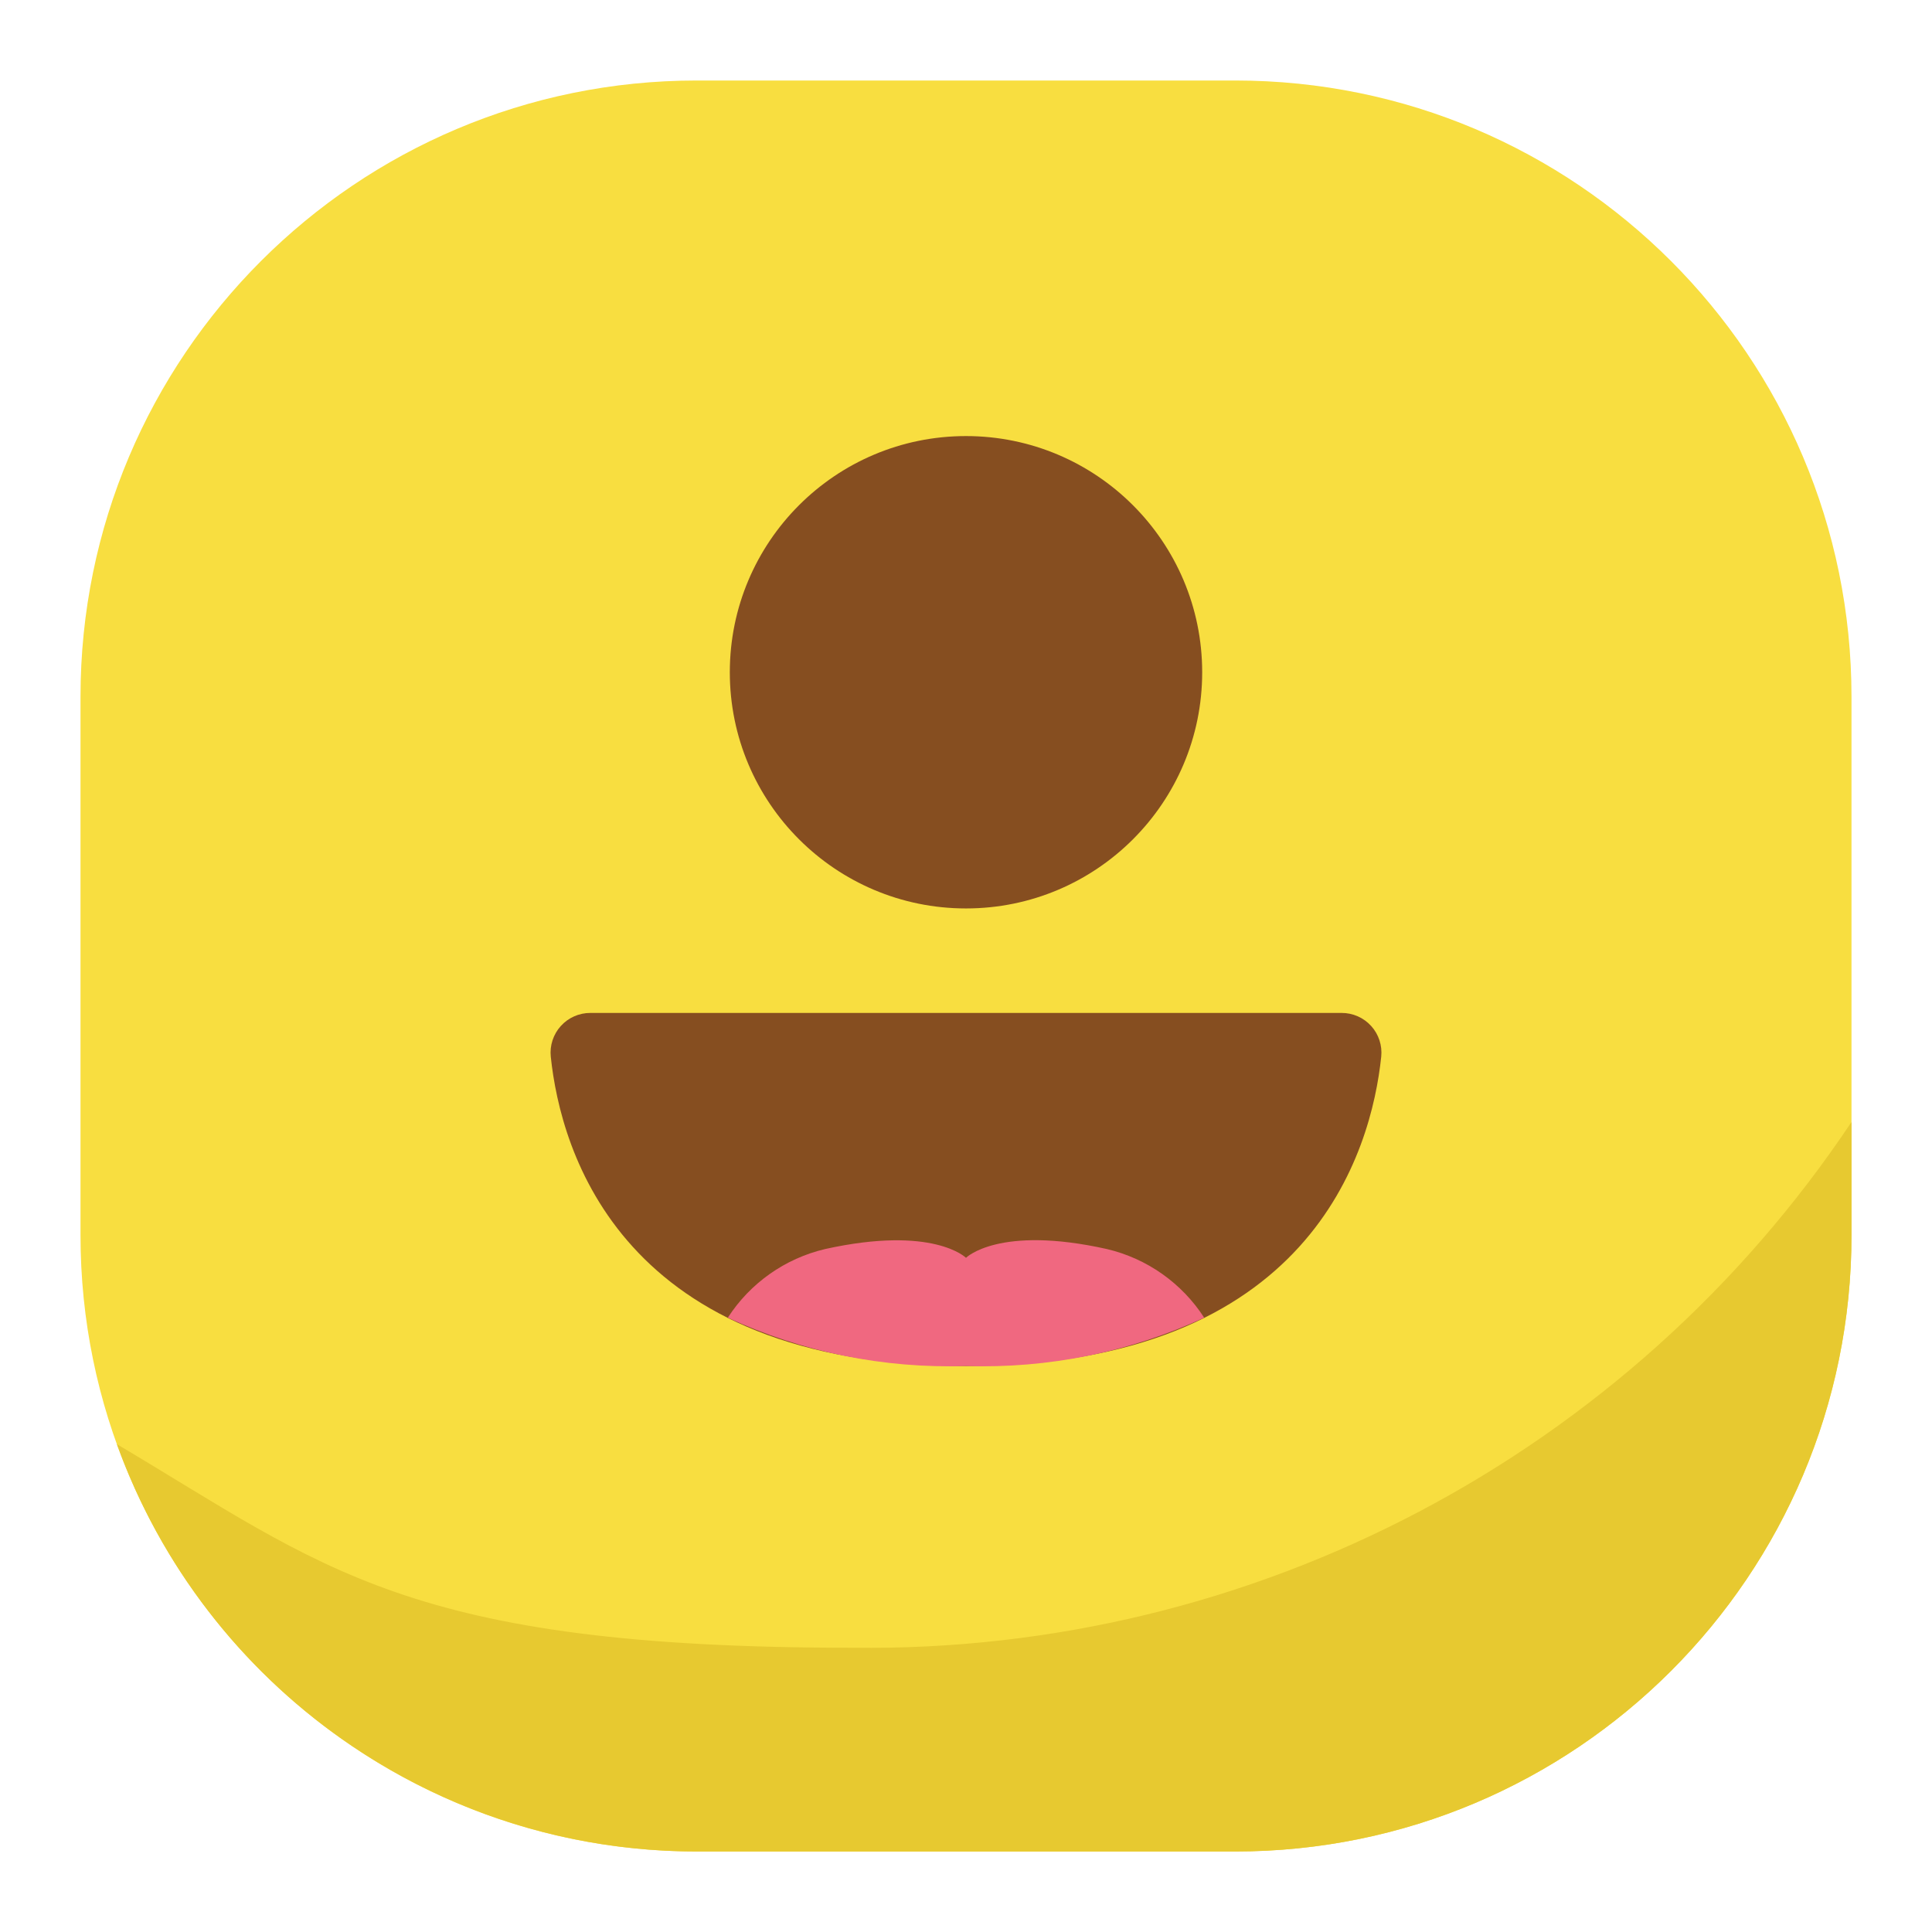
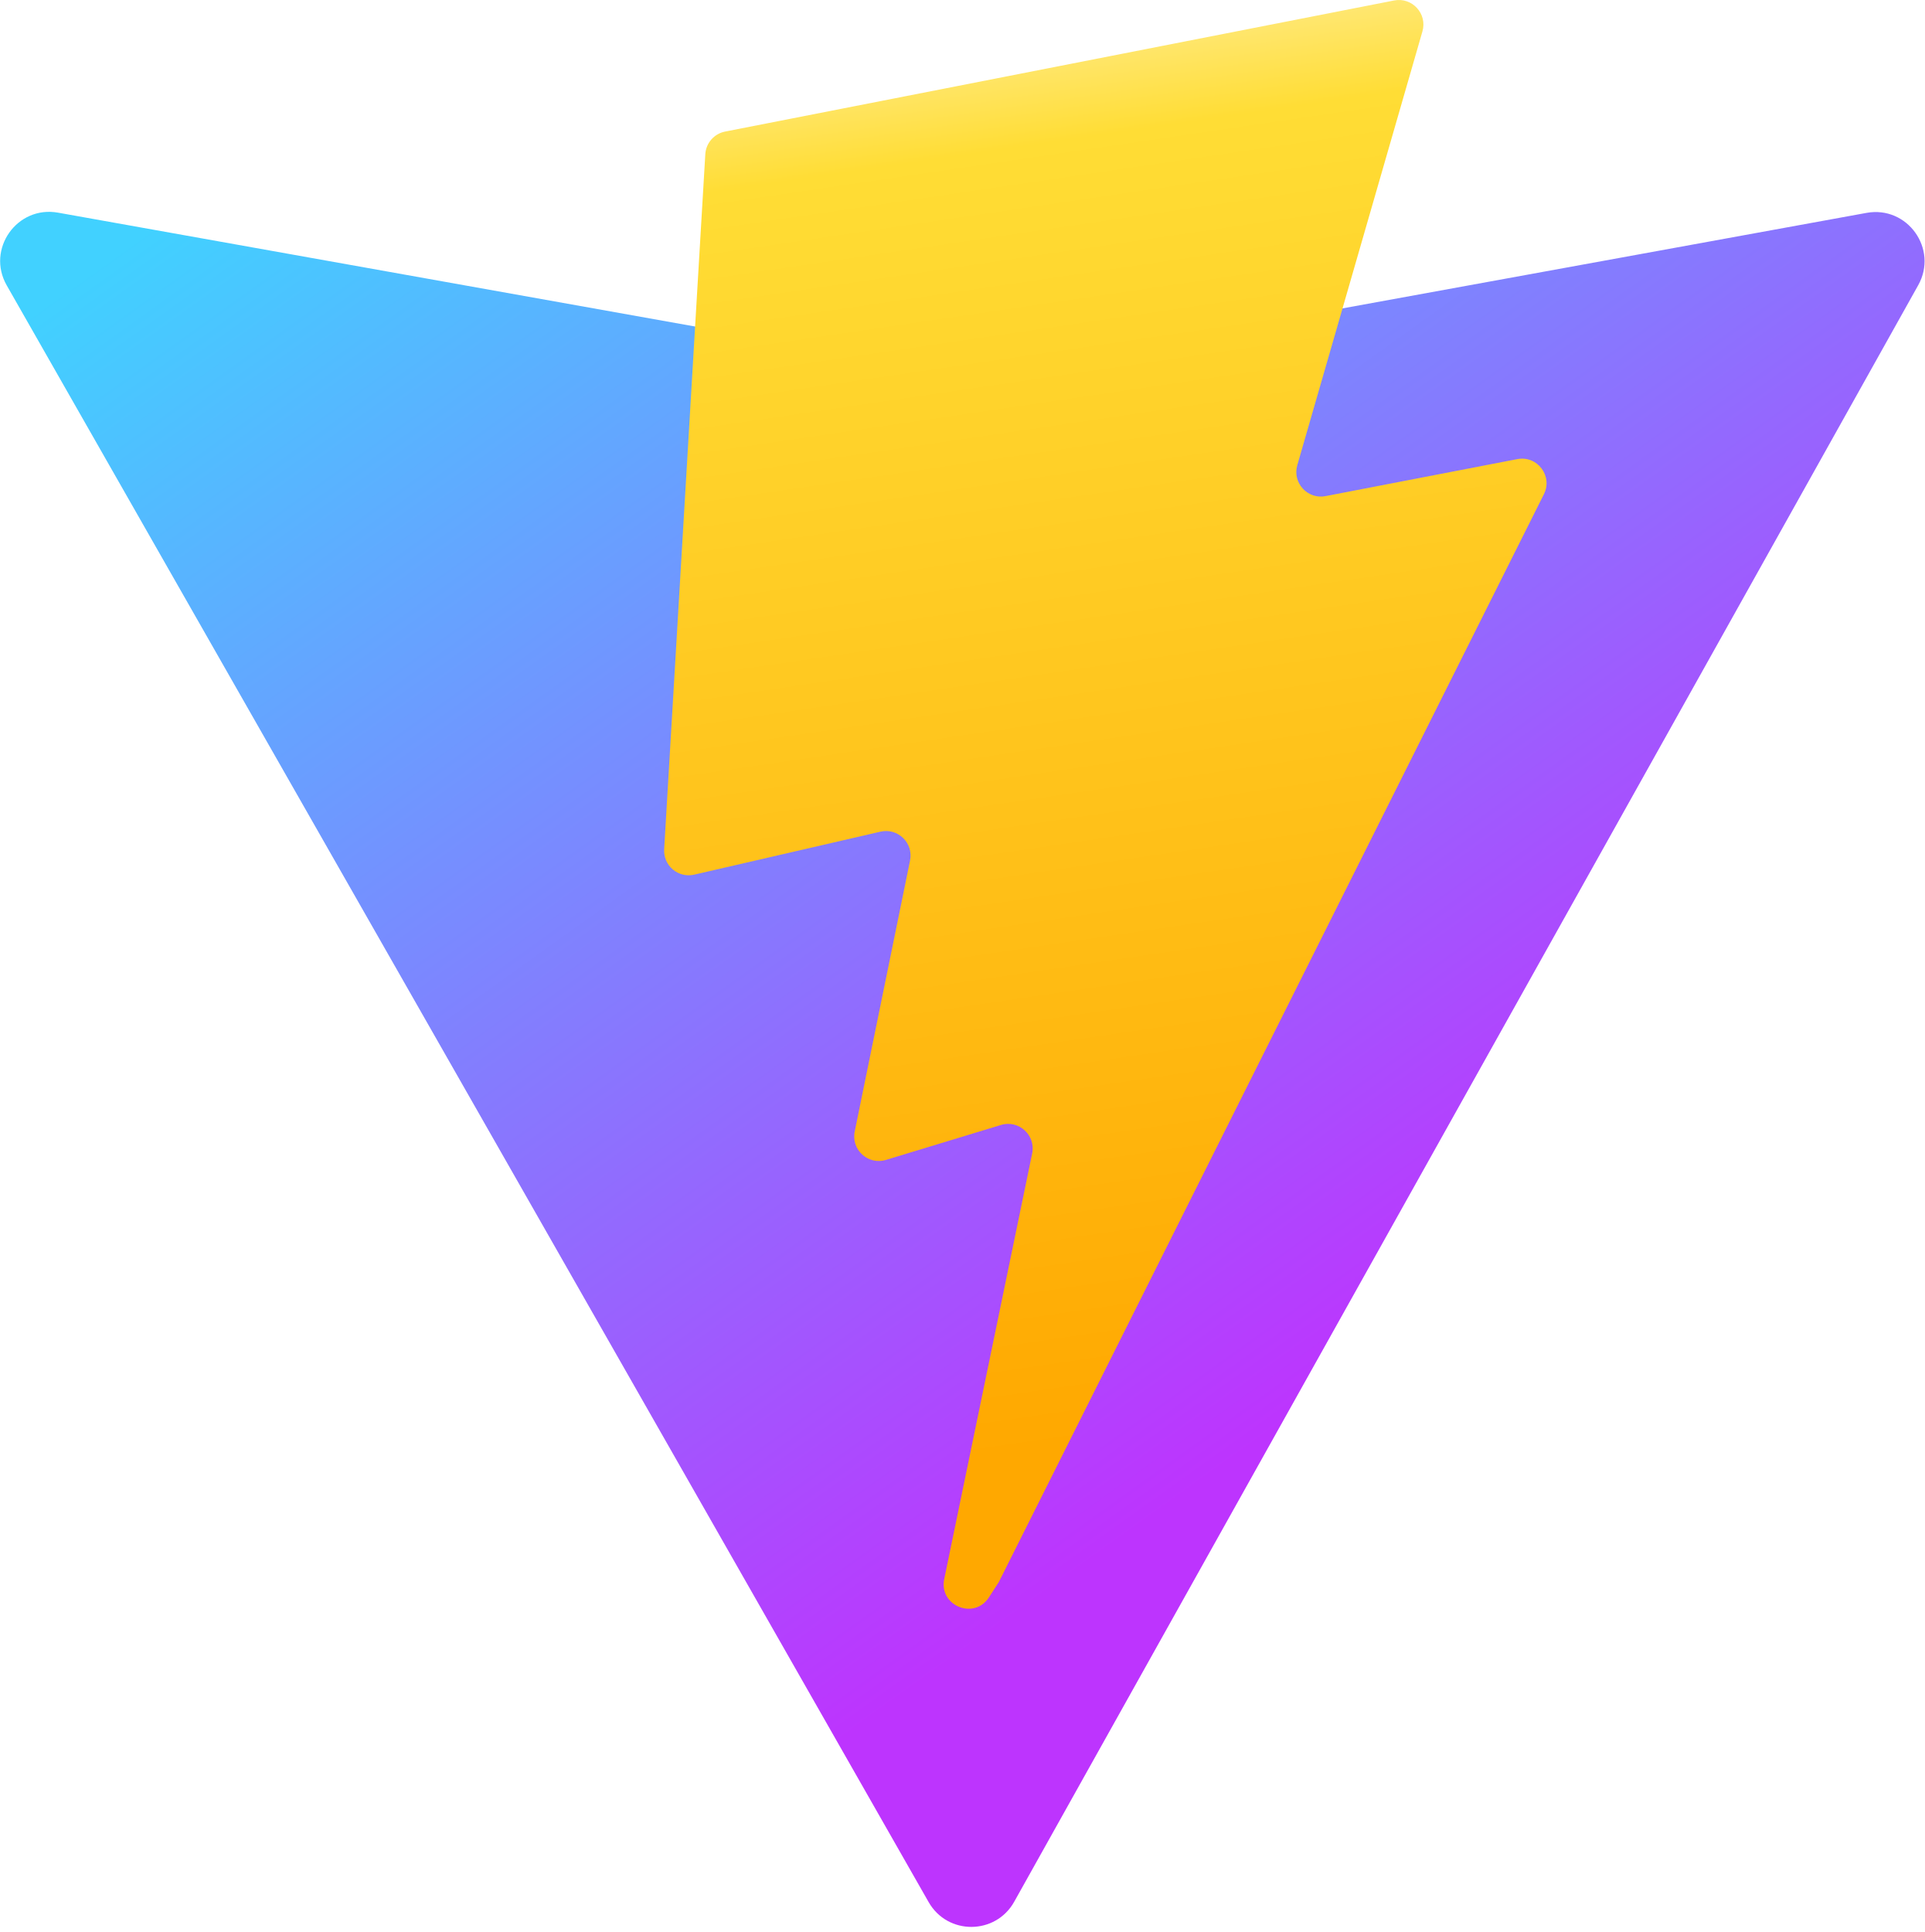
- <svg xmlns="http://www.w3.org/2000/svg" viewBox="0 0 24 24">
+ <svg xmlns="http://www.w3.org/2000/svg" aria-hidden="true" role="img" class="iconify iconify--logos" width="31.88" height="32" preserveAspectRatio="xMidYMid meet" viewBox="0 0 256 257">
  <defs>
-     <style>.b{fill:#864e20}</style>
+     <linearGradient id="IconifyId1813088fe1fbc01fb466" x1="-.828%" x2="57.636%" y1="7.652%" y2="78.411%">
+       <stop offset="0%" stop-color="#41D1FF" />
+       <stop offset="100%" stop-color="#BD34FE" />
+     </linearGradient>
+     <linearGradient id="IconifyId1813088fe1fbc01fb467" x1="43.376%" x2="50.316%" y1="2.242%" y2="89.03%">
+       <stop offset="0%" stop-color="#FFEA83" />
+       <stop offset="8.333%" stop-color="#FFDD35" />
+       <stop offset="100%" stop-color="#FFA800" />
+     </linearGradient>
  </defs>
-   <rect x="1" y="1" width="22" height="22" rx="7.656" style="fill:#f8de40" />
-   <path class="b" d="M12 5.417a2.934 2.934 0 1 0 2.934 2.934A2.935 2.935 0 0 0 12 5.417z" />
-   <path d="M23 13.938a14.688 14.688 0 0 1-12.406 6.531c-5.542 0-6.563-1-9.142-2.529A7.66 7.66 0 0 0 8.656 23h6.688A7.656 7.656 0 0 0 23 15.344z" style="fill:#e7c930" />
-   <path class="b" d="M16.666 12.583H7.334a.493.493 0 0 0-.492.544c.123 1.175.875 3.842 5.158 3.842s5.035-2.667 5.158-3.842a.493.493 0 0 0-.492-.544z" />
-   <path d="M12 16.969a6.538 6.538 0 0 0 2.959-.6 1.979 1.979 0 0 0-1.209-.853c-1.344-.3-1.75.109-1.75.109s-.406-.406-1.75-.109a1.979 1.979 0 0 0-1.209.853 6.538 6.538 0 0 0 2.959.6z" style="fill:#f06880" />
+   <path fill="url(#IconifyId1813088fe1fbc01fb466)" d="M255.153 37.938L134.897 252.976c-2.483 4.44-8.862 4.466-11.382.048L.875 37.958c-2.746-4.814 1.371-10.646 6.827-9.67l120.385 21.517a6.537 6.537 0 0 0 2.322-.004l117.867-21.483c5.438-.991 9.574 4.796 6.877 9.62Z" />
+   <path fill="url(#IconifyId1813088fe1fbc01fb467)" d="M185.432.063L96.44 17.501a3.268 3.268 0 0 0-2.634 3.014l-5.474 92.456a3.268 3.268 0 0 0 3.997 3.378l24.777-5.718c2.318-.535 4.413 1.507 3.936 3.838l-7.361 36.047c-.495 2.426 1.782 4.5 4.151 3.78l15.304-4.649c2.372-.72 4.652 1.36 4.15 3.788l-11.698 56.621c-.732 3.542 3.979 5.473 5.943 2.437l1.313-2.028l72.516-144.72c1.215-2.423-.88-5.186-3.54-4.672l-25.505 4.922c-2.396.462-4.435-1.77-3.759-4.114l16.646-57.705c.677-2.35-1.37-4.583-3.769-4.113Z" />
</svg>
